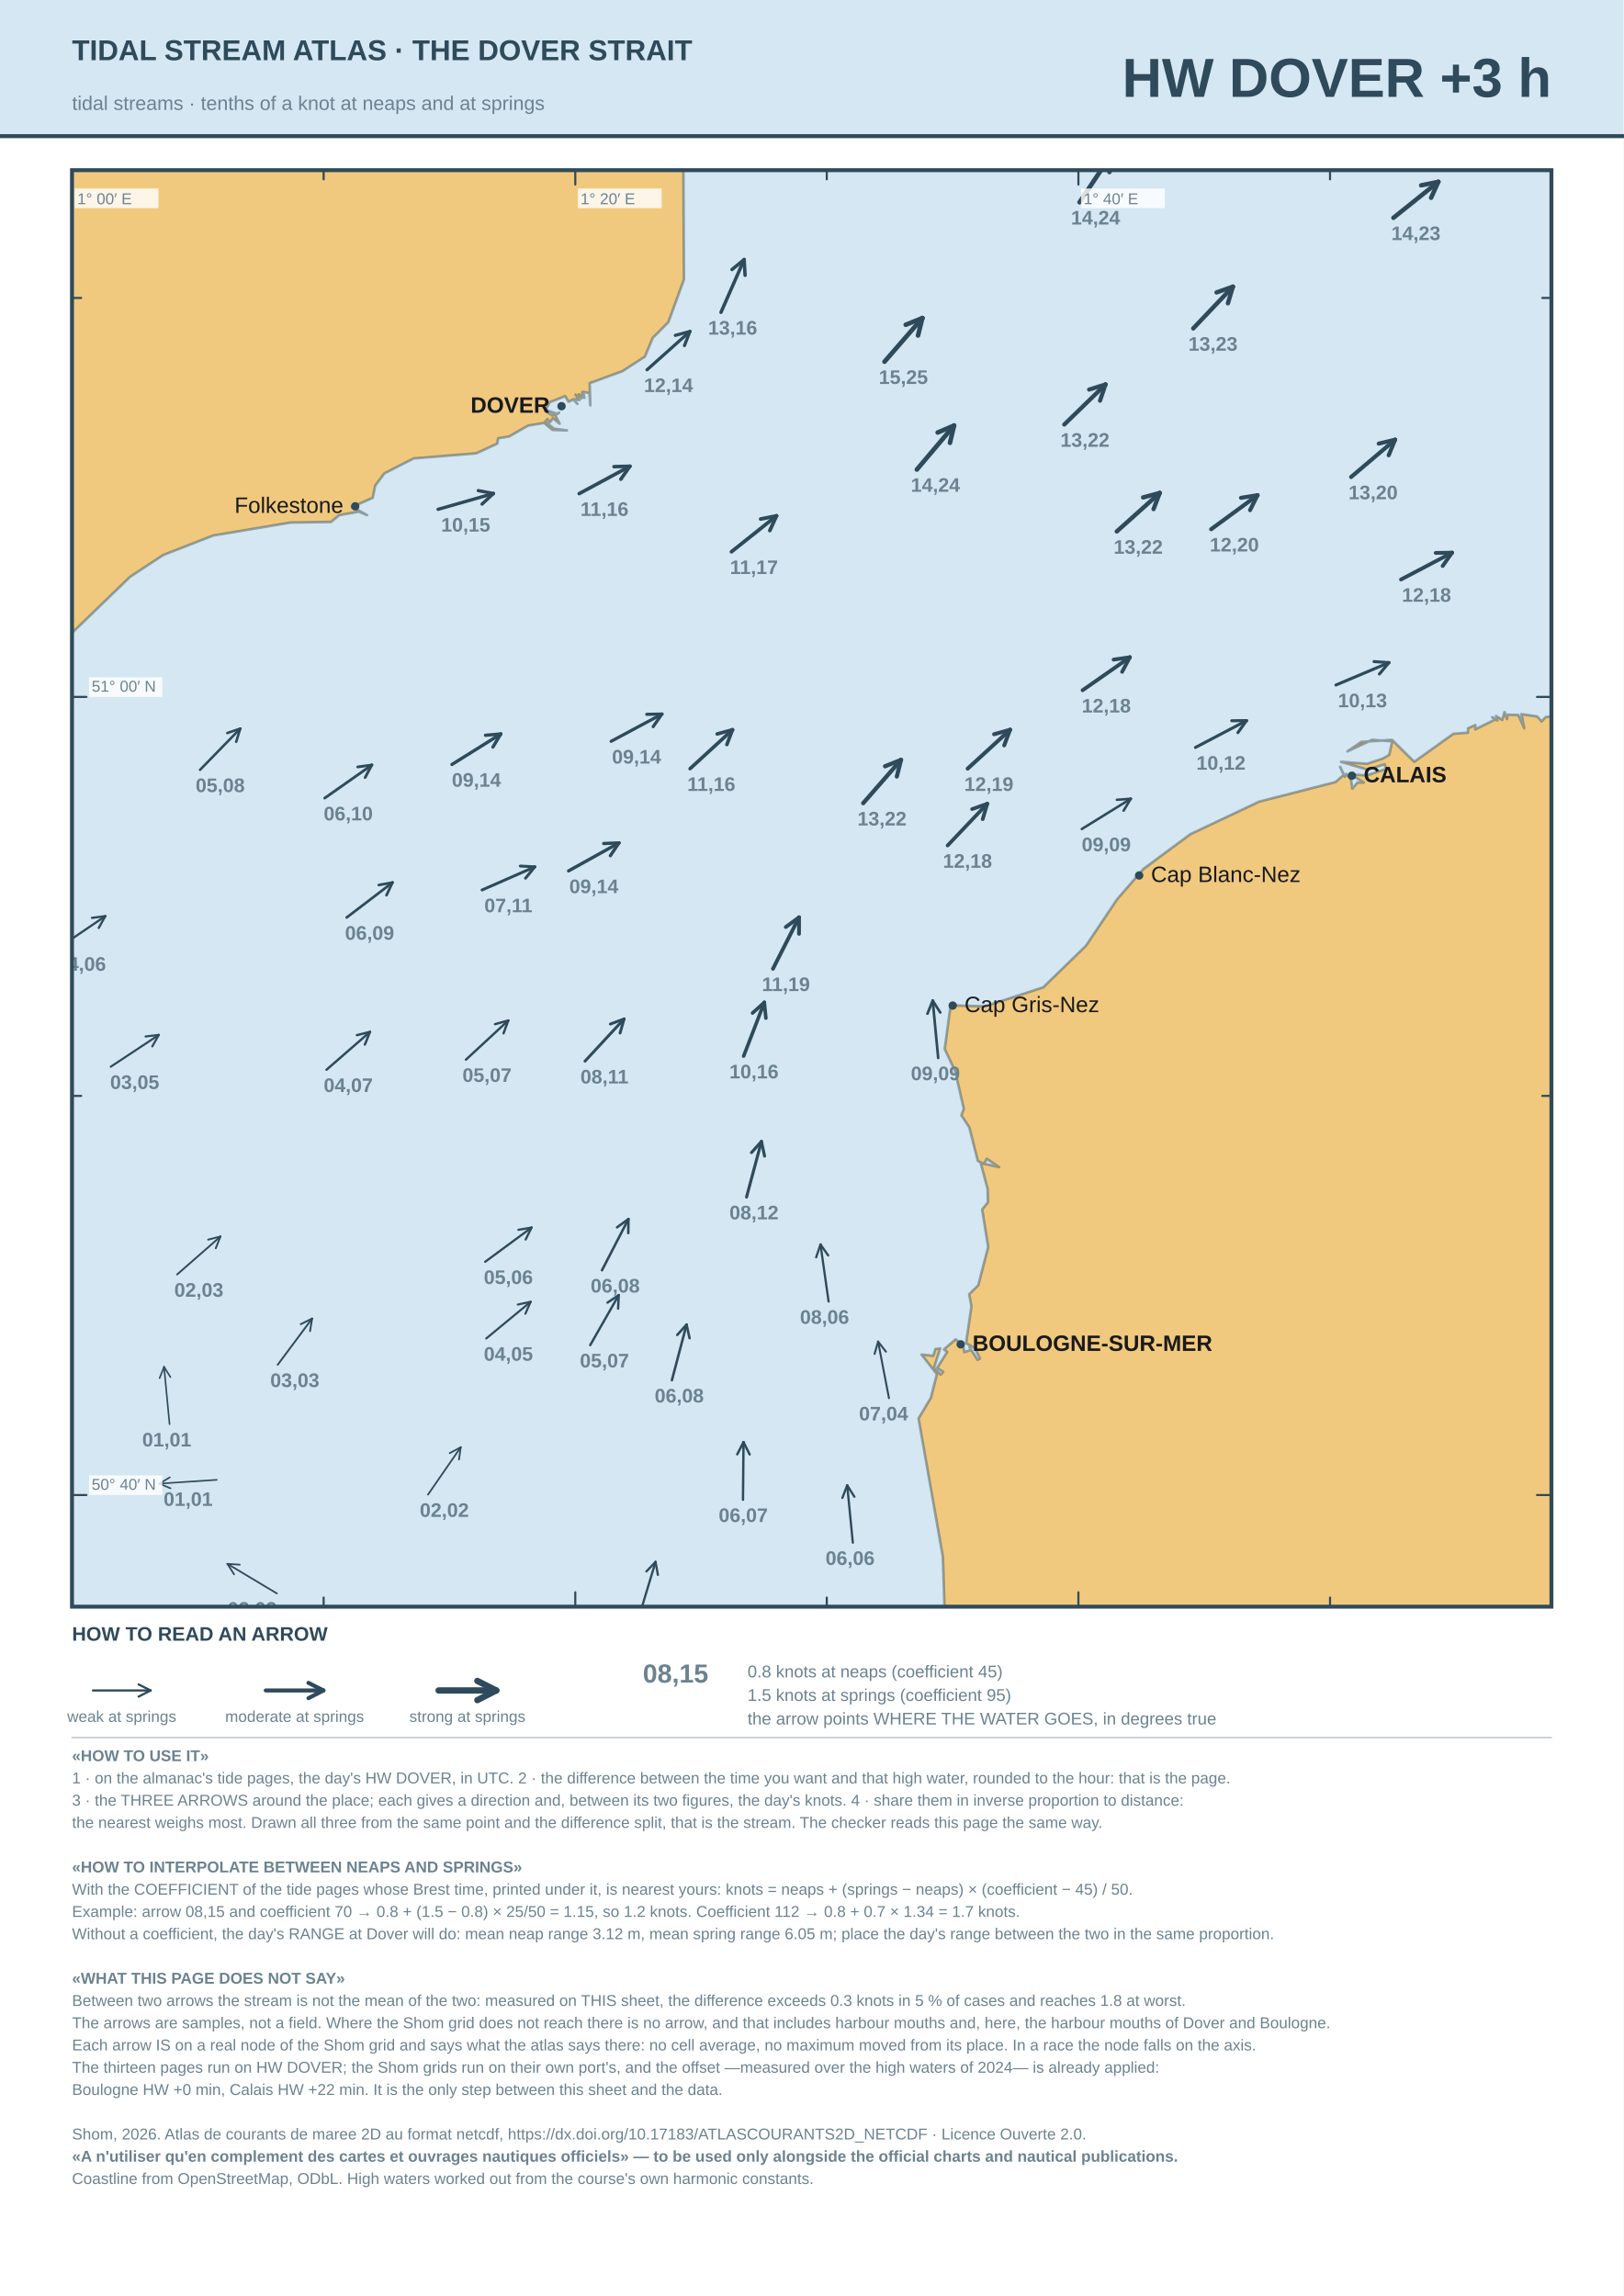
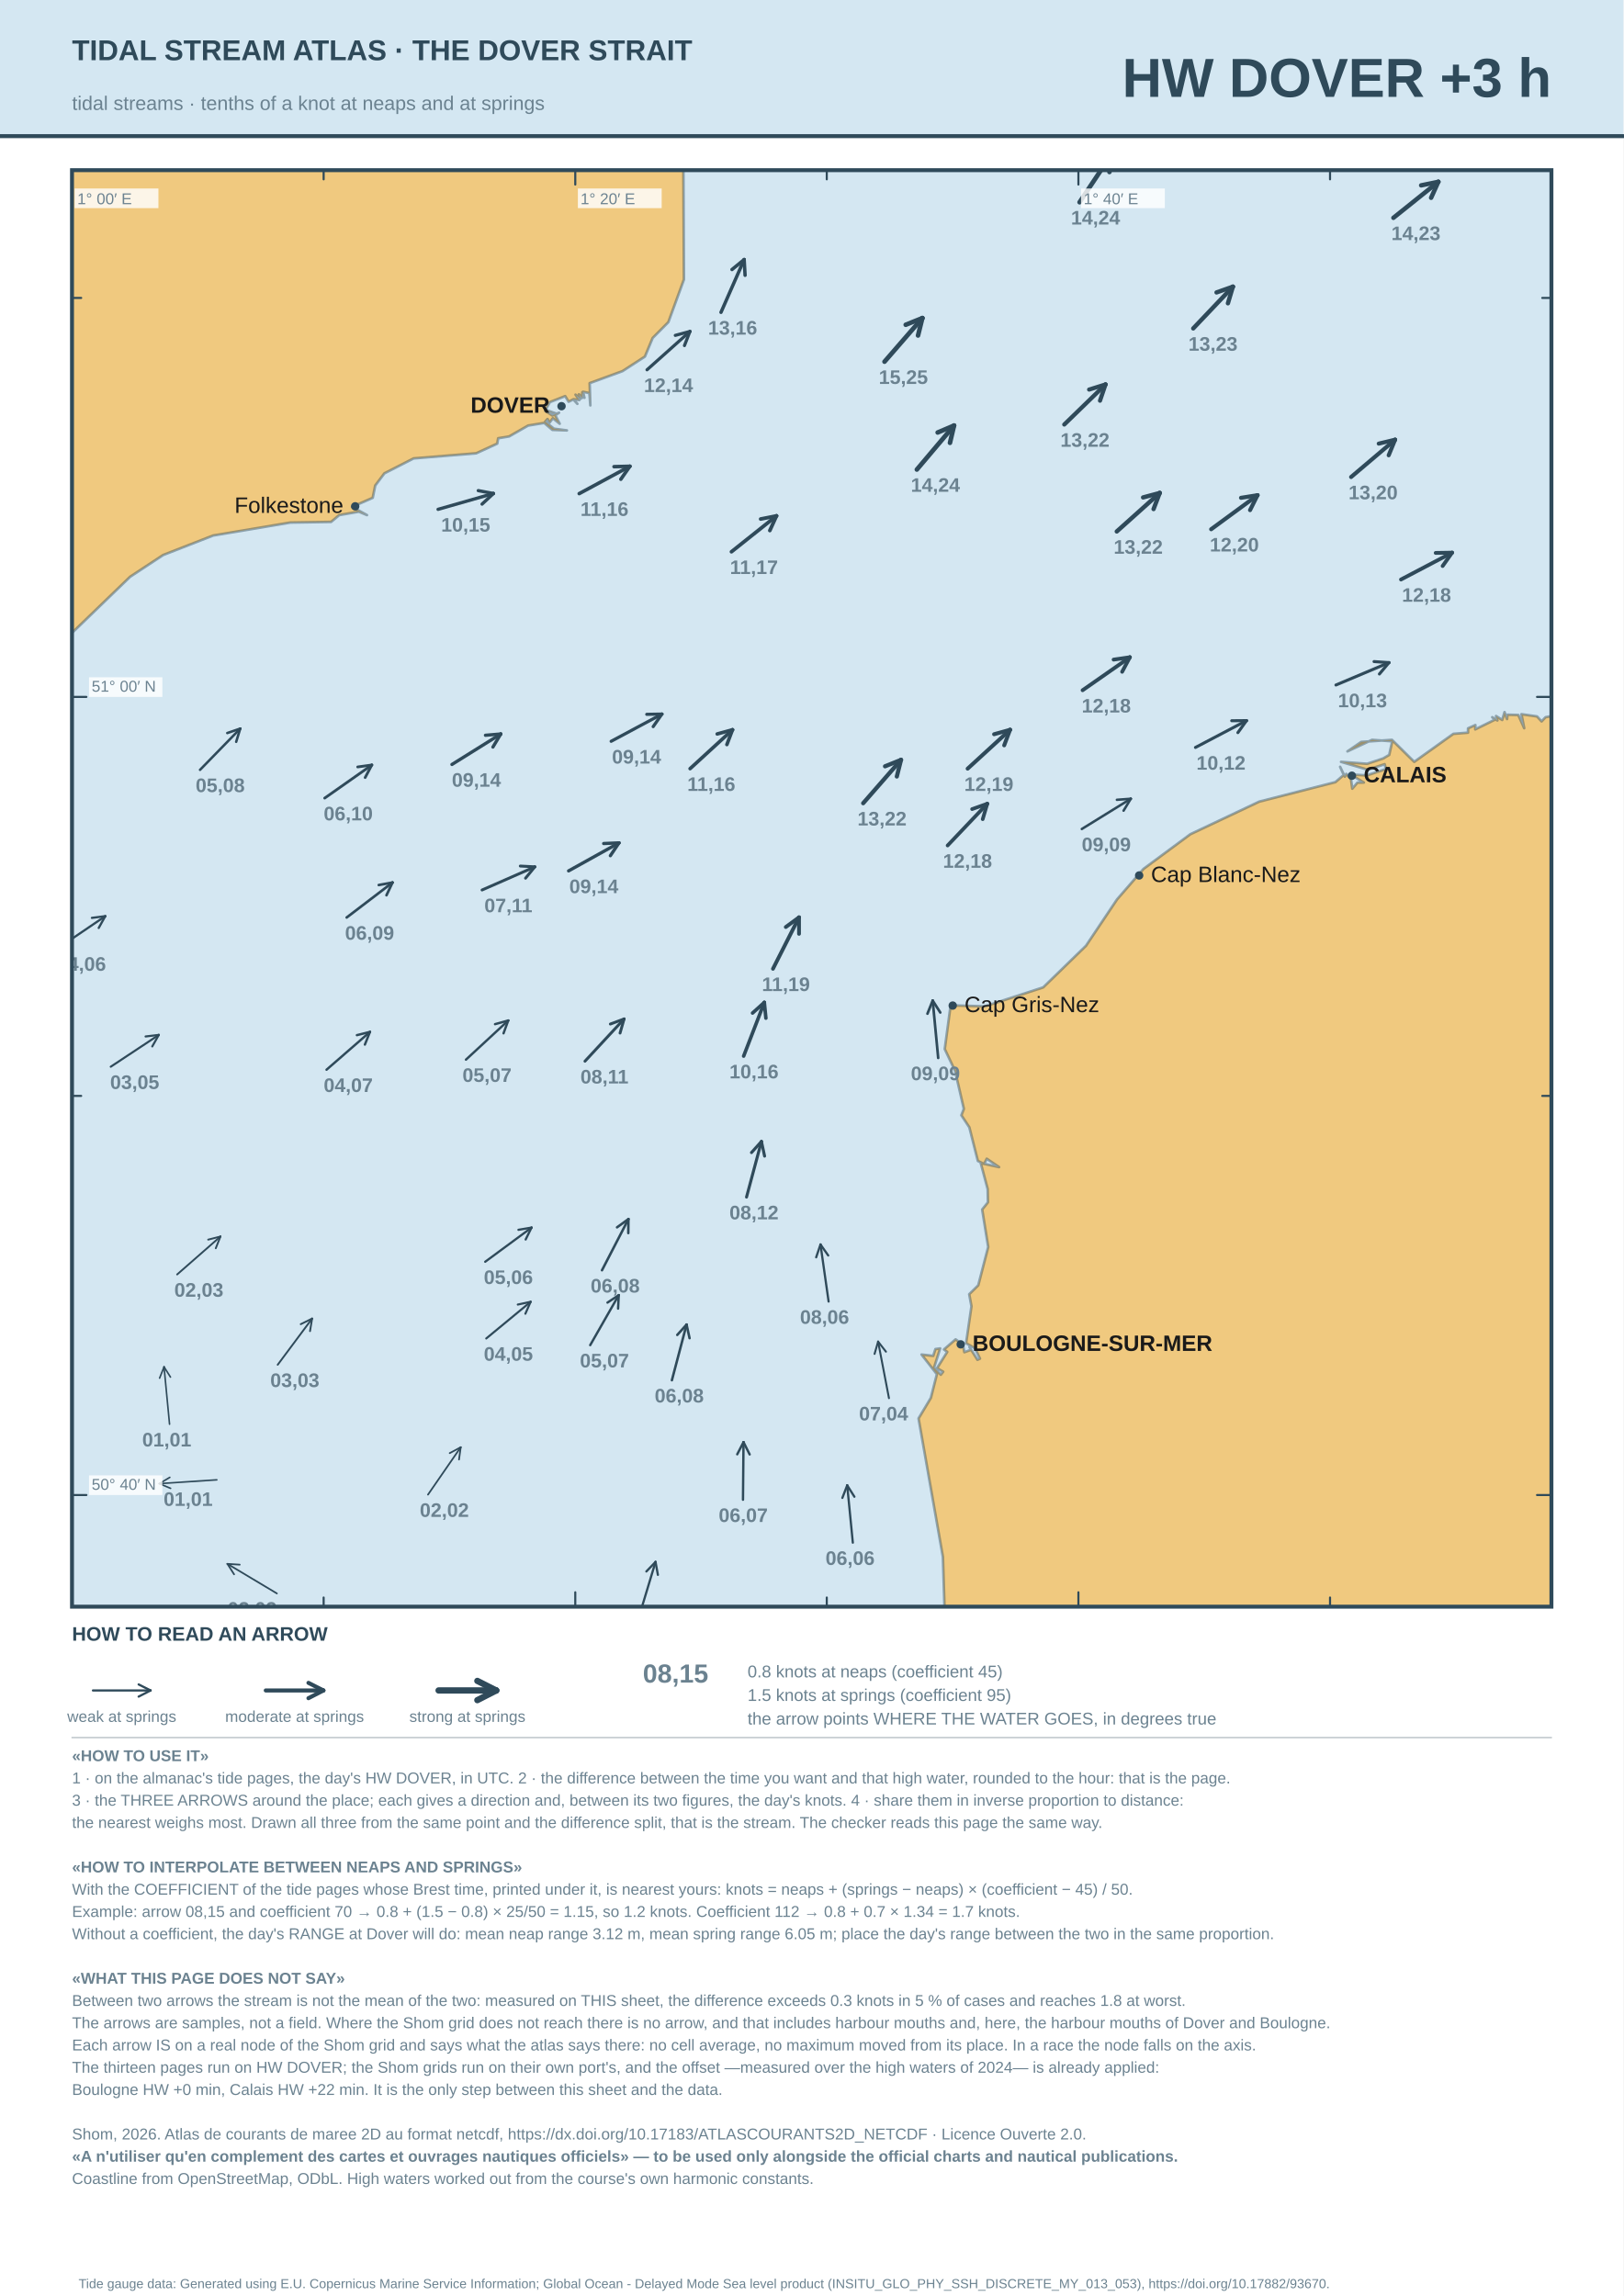
<svg xmlns="http://www.w3.org/2000/svg" width="1240" height="1754" viewBox="0 0 1240 1754">
  <rect x="0.0" y="0.0" width="1240.0" height="1754.0" fill="#FFFFFF" />
  <rect x="0.0" y="0.0" width="1240.0" height="104.0" fill="#D4E7F2" />
  <line x1="0.0" y1="104.0" x2="1240.0" y2="104.0" stroke="#2F4A5A" stroke-width="3.0" stroke-linecap="round" />
  <text x="55.0" y="46.0" font-family="Arial" font-size="22" fill="#2F4A5A" font-weight="bold">TIDAL STREAM ATLAS · THE DOVER STRAIT</text>
  <text x="55.0" y="84.0" font-family="Arial" font-size="15" fill="#6B8290">tidal streams · tenths of a knot at neaps and at springs</text>
  <text x="1185.0" y="74.0" font-family="Arial" font-size="42" fill="#2F4A5A" font-weight="bold" text-anchor="end">HW DOVER   +3 h</text>
  <g transform="translate(0.0,75.0)">
    <clipPath id="marco">
      <rect x="55.0" y="55.0" width="1130.0" height="1097.4" />
    </clipPath>
    <g clip-path="url(#marco)">
      <rect x="55.0" y="55.0" width="1130.0" height="1097.4" fill="#D4E7F2" />
      <polygon points="522.0,55.0 522.4,138.5 510.5,171.1 498.5,183.2 492.6,197.4 475.5,208.5 450.4,217.7 450.9,234.7 450.2,225.3 445.3,224.3 446.4,228.9 444.8,224.6 444.7,228.9 442.2,226.2 443.5,229.6 439.6,226.5 442.5,230.6 438.0,230.0 441.0,233.5 437.9,230.1 434.3,231.9 431.7,227.6 420.0,232.2 416.7,238.1 424.7,240.9 416.3,238.8 421.9,242.4 427.0,240.3 424.1,242.2 427.5,248.7 422.3,244.5 419.7,247.9 418.2,245.1 416.4,247.1 423.1,252.5 433.0,253.8 421.9,253.4 415.7,248.1 403.4,250.1 388.9,258.4 380.5,259.8 379.8,263.9 363.7,271.3 315.9,275.2 293.6,286.6 286.6,295.9 284.7,305.3 268.9,312.2 280.3,318.5 274.1,315.9 259.1,318.5 252.9,323.7 221.7,324.2 162.8,334.1 124.6,349.0 99.4,365.6 55.0,408.5 55.0,55.0" fill="#F0C97F" />
      <polygon points="721.4,1152.4 720.2,1114.4 701.6,1008.6 711.0,992.9 715.6,974.8 703.9,959.8 712.8,960.8 714.5,955.6 718.1,955.1 713.4,969.9 718.6,975.2 720.4,972.9 715.7,970.2 723.5,957.8 721.0,955.9 729.9,948.2 735.5,952.2 736.6,958.0 741.6,956.2 740.5,954.1 746.6,963.8 748.5,962.9 744.8,955.1 737.9,951.1 742.0,922.9 740.3,913.7 747.2,906.9 754.8,877.6 750.2,849.0 754.6,843.5 754.4,833.4 749.1,813.5 763.1,816.6 753.7,810.2 751.7,814.2 746.9,811.9 740.4,786.2 734.3,777.0 736.2,772.1 729.5,743.1 721.6,726.4 726.1,693.0 752.2,693.8 796.8,679.3 829.5,647.5 853.2,612.1 873.4,588.8 909.2,562.3 961.8,537.4 1020.0,522.5 1026.4,517.0 1023.6,510.8 1027.2,518.3 1028.3,516.2 1031.9,520.2 1032.9,527.5 1036.8,522.9 1041.7,522.8 1031.5,516.6 1043.9,517.4 1058.6,512.5 1057.6,508.8 1044.7,513.0 1024.3,507.0 1044.2,508.5 1056.5,504.4 1061.1,501.7 1063.4,491.3 1048.0,490.2 1029.2,499.0 1039.7,491.8 1063.2,490.2 1080.2,507.0 1110.1,485.6 1121.3,484.7 1121.3,481.4 1126.9,478.9 1126.8,482.2 1141.8,474.8 1139.8,472.9 1143.7,475.4 1142.7,472.0 1147.4,475.0 1149.2,469.0 1151.1,474.3 1151.4,471.0 1159.7,471.2 1164.2,481.3 1162.1,470.6 1174.0,472.3 1177.5,476.1 1180.5,472.9 1185.0,472.1 1185.0,1152.4" fill="#F0C97F" />
      <polygon points="522.0,55.0 522.4,138.5 510.5,171.1 498.5,183.2 492.6,197.4 475.5,208.5 450.4,217.7 450.9,234.7 450.2,225.3 445.3,224.3 446.4,228.9 444.8,224.6 444.7,228.9 442.2,226.2 443.5,229.6 439.6,226.5 442.5,230.6 438.0,230.0 441.0,233.5 437.9,230.1 434.3,231.9 431.7,227.6 420.0,232.2 416.7,238.1 424.7,240.9 416.3,238.8 421.9,242.4 427.0,240.3 424.1,242.2 427.5,248.7 422.3,244.5 419.7,247.9 418.2,245.1 416.4,247.1 423.1,252.5 433.0,253.8 421.9,253.4 415.7,248.1 403.4,250.1 388.9,258.4 380.5,259.8 379.8,263.9 363.7,271.3 315.9,275.2 293.6,286.6 286.6,295.9 284.7,305.3 268.9,312.2 280.3,318.5 274.1,315.9 259.1,318.5 252.9,323.7 221.7,324.2 162.8,334.1 124.6,349.0 99.4,365.6 55.0,408.5 55.0,55.0" fill="none" stroke="#2F4A5A" stroke-opacity="0.44" stroke-width="2" stroke-linecap="round" stroke-linejoin="round" />
      <polygon points="721.4,1152.4 720.2,1114.4 701.6,1008.6 711.0,992.9 715.6,974.8 703.9,959.8 712.8,960.8 714.5,955.6 718.1,955.1 713.4,969.9 718.6,975.2 720.4,972.9 715.7,970.2 723.5,957.8 721.0,955.9 729.9,948.2 735.5,952.2 736.6,958.0 741.6,956.2 740.5,954.1 746.6,963.8 748.5,962.9 744.8,955.1 737.9,951.1 742.0,922.9 740.3,913.7 747.2,906.9 754.8,877.6 750.2,849.0 754.6,843.5 754.4,833.4 749.1,813.5 763.1,816.6 753.7,810.2 751.7,814.2 746.9,811.9 740.4,786.2 734.3,777.0 736.2,772.1 729.5,743.1 721.6,726.4 726.1,693.0 752.2,693.8 796.8,679.3 829.5,647.5 853.2,612.1 873.4,588.8 909.2,562.3 961.8,537.4 1020.0,522.5 1026.4,517.0 1023.6,510.8 1027.2,518.3 1028.3,516.2 1031.9,520.2 1032.9,527.5 1036.8,522.9 1041.7,522.8 1031.5,516.6 1043.9,517.4 1058.6,512.5 1057.6,508.8 1044.7,513.0 1024.3,507.0 1044.2,508.5 1056.5,504.4 1061.1,501.7 1063.4,491.3 1048.0,490.2 1029.2,499.0 1039.7,491.8 1063.2,490.2 1080.2,507.0 1110.1,485.6 1121.3,484.7 1121.3,481.4 1126.9,478.9 1126.8,482.2 1141.8,474.8 1139.8,472.9 1143.7,475.4 1142.7,472.0 1147.4,475.0 1149.2,469.0 1151.1,474.3 1151.4,471.0 1159.7,471.2 1164.2,481.3 1162.1,470.6 1174.0,472.3 1177.5,476.1 1180.5,472.9 1185.0,472.1 1185.0,1152.4" fill="none" stroke="#2F4A5A" stroke-opacity="0.44" stroke-width="2" stroke-linecap="round" stroke-linejoin="round" />
      <circle cx="428.9" cy="235.3" r="3.2" fill="#2F4A5A" />
      <text x="419.9" y="240.3" font-family="Arial" font-size="17" fill="#1A1A1A" font-weight="bold" text-anchor="end">DOVER</text>
      <circle cx="271.3" cy="311.8" r="3.2" fill="#2F4A5A" />
      <text x="262.3" y="316.8" font-family="Arial" font-size="17" fill="#1A1A1A" text-anchor="end">Folkestone</text>
      <circle cx="733.8" cy="952.0" r="3.2" fill="#2F4A5A" />
      <text x="742.8" y="957.0" font-family="Arial" font-size="17" fill="#1A1A1A" font-weight="bold" text-anchor="start">BOULOGNE-SUR-MER</text>
      <circle cx="1032.6" cy="517.6" r="3.2" fill="#2F4A5A" />
      <text x="1041.6" y="522.6" font-family="Arial" font-size="17" fill="#1A1A1A" font-weight="bold" text-anchor="start">CALAIS</text>
      <circle cx="727.7" cy="693.2" r="3.2" fill="#2F4A5A" />
      <text x="736.7" y="698.2" font-family="Arial" font-size="17" fill="#1A1A1A" text-anchor="start">Cap Gris-Nez</text>
      <circle cx="870.1" cy="593.8" r="3.2" fill="#2F4A5A" />
      <text x="879.1" y="598.8" font-family="Arial" font-size="17" fill="#1A1A1A" text-anchor="start">Cap Blanc-Nez</text>
      <line x1="165.6" y1="1055.5" x2="121.7" y2="1058.4" stroke="#2F4A5A" stroke-width="1.2" stroke-linecap="round" />
      <line x1="121.7" y1="1058.4" x2="130.3" y2="1062.0" stroke="#2F4A5A" stroke-width="1.2" stroke-linecap="round" />
      <line x1="121.7" y1="1058.4" x2="129.7" y2="1053.6" stroke="#2F4A5A" stroke-width="1.2" stroke-linecap="round" />
      <text x="143.7" y="1075.4" font-family="Arial" font-size="15" fill="#6B8290" font-weight="bold" text-anchor="middle">01,01</text>
      <line x1="211.5" y1="1142.3" x2="173.7" y2="1119.7" stroke="#2F4A5A" stroke-width="1.3" stroke-linecap="round" />
      <line x1="173.7" y1="1119.7" x2="178.8" y2="1127.7" stroke="#2F4A5A" stroke-width="1.3" stroke-linecap="round" />
      <line x1="173.7" y1="1119.7" x2="183.1" y2="1120.3" stroke="#2F4A5A" stroke-width="1.3" stroke-linecap="round" />
      <text x="192.6" y="1159.3" font-family="Arial" font-size="15" fill="#6B8290" font-weight="bold" text-anchor="middle">02,02</text>
      <line x1="326.9" y1="1066.8" x2="351.9" y2="1030.6" stroke="#2F4A5A" stroke-width="1.3" stroke-linecap="round" />
      <line x1="351.9" y1="1030.6" x2="343.5" y2="1035.1" stroke="#2F4A5A" stroke-width="1.3" stroke-linecap="round" />
      <line x1="351.9" y1="1030.6" x2="350.6" y2="1040.0" stroke="#2F4A5A" stroke-width="1.3" stroke-linecap="round" />
      <text x="339.4" y="1083.8" font-family="Arial" font-size="15" fill="#6B8290" font-weight="bold" text-anchor="middle">02,02</text>
      <line x1="488.0" y1="1160.3" x2="500.7" y2="1118.2" stroke="#2F4A5A" stroke-width="1.7" stroke-linecap="round" />
      <line x1="500.7" y1="1118.2" x2="493.7" y2="1125.5" stroke="#2F4A5A" stroke-width="1.7" stroke-linecap="round" />
      <line x1="500.7" y1="1118.2" x2="502.5" y2="1128.1" stroke="#2F4A5A" stroke-width="1.7" stroke-linecap="round" />
      <text x="494.3" y="1177.3" font-family="Arial" font-size="15" fill="#6B8290" font-weight="bold" text-anchor="middle">05,06</text>
      <line x1="567.5" y1="1070.7" x2="567.9" y2="1026.7" stroke="#2F4A5A" stroke-width="1.8" stroke-linecap="round" />
      <line x1="567.9" y1="1026.7" x2="563.1" y2="1036.0" stroke="#2F4A5A" stroke-width="1.8" stroke-linecap="round" />
      <line x1="567.9" y1="1026.7" x2="572.6" y2="1036.1" stroke="#2F4A5A" stroke-width="1.8" stroke-linecap="round" />
      <text x="567.7" y="1087.7" font-family="Arial" font-size="15" fill="#6B8290" font-weight="bold" text-anchor="middle">06,07</text>
      <line x1="651.4" y1="1103.5" x2="647.1" y2="1059.7" stroke="#2F4A5A" stroke-width="1.7" stroke-linecap="round" />
      <line x1="647.1" y1="1059.7" x2="643.4" y2="1069.3" stroke="#2F4A5A" stroke-width="1.7" stroke-linecap="round" />
      <line x1="647.1" y1="1059.7" x2="652.6" y2="1068.4" stroke="#2F4A5A" stroke-width="1.7" stroke-linecap="round" />
      <text x="649.3" y="1120.5" font-family="Arial" font-size="15" fill="#6B8290" font-weight="bold" text-anchor="middle">06,06</text>
      <line x1="129.5" y1="1013.0" x2="125.3" y2="969.2" stroke="#2F4A5A" stroke-width="1.2" stroke-linecap="round" />
      <line x1="125.3" y1="969.2" x2="121.9" y2="977.8" stroke="#2F4A5A" stroke-width="1.2" stroke-linecap="round" />
      <line x1="125.3" y1="969.2" x2="130.2" y2="977.0" stroke="#2F4A5A" stroke-width="1.2" stroke-linecap="round" />
      <text x="127.4" y="1030.0" font-family="Arial" font-size="15" fill="#6B8290" font-weight="bold" text-anchor="middle">01,01</text>
      <line x1="212.1" y1="967.6" x2="238.4" y2="932.3" stroke="#2F4A5A" stroke-width="1.4" stroke-linecap="round" />
      <line x1="238.4" y1="932.3" x2="229.7" y2="936.6" stroke="#2F4A5A" stroke-width="1.4" stroke-linecap="round" />
      <line x1="238.4" y1="932.3" x2="236.8" y2="941.9" stroke="#2F4A5A" stroke-width="1.4" stroke-linecap="round" />
      <text x="225.2" y="984.6" font-family="Arial" font-size="15" fill="#6B8290" font-weight="bold" text-anchor="middle">03,03</text>
      <line x1="371.4" y1="947.5" x2="405.3" y2="919.5" stroke="#2F4A5A" stroke-width="1.6" stroke-linecap="round" />
      <line x1="405.3" y1="919.5" x2="395.5" y2="921.6" stroke="#2F4A5A" stroke-width="1.6" stroke-linecap="round" />
      <line x1="405.3" y1="919.5" x2="401.3" y2="928.6" stroke="#2F4A5A" stroke-width="1.6" stroke-linecap="round" />
      <text x="388.3" y="964.5" font-family="Arial" font-size="15" fill="#6B8290" font-weight="bold" text-anchor="middle">04,05</text>
      <line x1="450.8" y1="952.6" x2="472.6" y2="914.4" stroke="#2F4A5A" stroke-width="1.8" stroke-linecap="round" />
      <line x1="472.6" y1="914.4" x2="464.0" y2="920.1" stroke="#2F4A5A" stroke-width="1.8" stroke-linecap="round" />
      <line x1="472.6" y1="914.4" x2="472.1" y2="924.7" stroke="#2F4A5A" stroke-width="1.8" stroke-linecap="round" />
      <text x="461.7" y="969.6" font-family="Arial" font-size="15" fill="#6B8290" font-weight="bold" text-anchor="middle">05,07</text>
      <line x1="513.2" y1="979.4" x2="524.4" y2="936.9" stroke="#2F4A5A" stroke-width="1.9" stroke-linecap="round" />
      <line x1="524.4" y1="936.9" x2="517.3" y2="944.8" stroke="#2F4A5A" stroke-width="1.9" stroke-linecap="round" />
      <line x1="524.4" y1="936.9" x2="526.7" y2="947.3" stroke="#2F4A5A" stroke-width="1.9" stroke-linecap="round" />
      <text x="518.8" y="996.4" font-family="Arial" font-size="15" fill="#6B8290" font-weight="bold" text-anchor="middle">06,08</text>
      <line x1="679.0" y1="993.1" x2="670.7" y2="949.9" stroke="#2F4A5A" stroke-width="1.5" stroke-linecap="round" />
      <line x1="670.7" y1="949.9" x2="668.0" y2="959.3" stroke="#2F4A5A" stroke-width="1.5" stroke-linecap="round" />
      <line x1="670.7" y1="949.9" x2="676.7" y2="957.6" stroke="#2F4A5A" stroke-width="1.5" stroke-linecap="round" />
      <text x="674.9" y="1010.1" font-family="Arial" font-size="15" fill="#6B8290" font-weight="bold" text-anchor="middle">07,04</text>
      <line x1="135.3" y1="898.6" x2="168.4" y2="869.6" stroke="#2F4A5A" stroke-width="1.4" stroke-linecap="round" />
      <line x1="168.4" y1="869.6" x2="159.0" y2="872.0" stroke="#2F4A5A" stroke-width="1.4" stroke-linecap="round" />
      <line x1="168.4" y1="869.6" x2="164.8" y2="878.6" stroke="#2F4A5A" stroke-width="1.4" stroke-linecap="round" />
      <text x="151.9" y="915.6" font-family="Arial" font-size="15" fill="#6B8290" font-weight="bold" text-anchor="middle">02,03</text>
      <line x1="370.6" y1="888.9" x2="406.0" y2="862.8" stroke="#2F4A5A" stroke-width="1.7" stroke-linecap="round" />
      <line x1="406.0" y1="862.8" x2="396.0" y2="864.5" stroke="#2F4A5A" stroke-width="1.7" stroke-linecap="round" />
      <line x1="406.0" y1="862.8" x2="401.5" y2="871.9" stroke="#2F4A5A" stroke-width="1.7" stroke-linecap="round" />
      <text x="388.3" y="905.9" font-family="Arial" font-size="15" fill="#6B8290" font-weight="bold" text-anchor="middle">05,06</text>
      <line x1="459.8" y1="895.4" x2="480.0" y2="856.3" stroke="#2F4A5A" stroke-width="1.9" stroke-linecap="round" />
      <line x1="480.0" y1="856.3" x2="471.3" y2="862.6" stroke="#2F4A5A" stroke-width="1.9" stroke-linecap="round" />
      <line x1="480.0" y1="856.3" x2="479.9" y2="867.0" stroke="#2F4A5A" stroke-width="1.9" stroke-linecap="round" />
      <text x="469.9" y="912.4" font-family="Arial" font-size="15" fill="#6B8290" font-weight="bold" text-anchor="middle">06,08</text>
      <line x1="570.2" y1="839.5" x2="581.6" y2="797.0" stroke="#2F4A5A" stroke-width="2.3" stroke-linecap="round" />
      <line x1="581.6" y1="797.0" x2="574.0" y2="805.5" stroke="#2F4A5A" stroke-width="2.3" stroke-linecap="round" />
      <line x1="581.6" y1="797.0" x2="584.0" y2="808.2" stroke="#2F4A5A" stroke-width="2.3" stroke-linecap="round" />
      <text x="575.9" y="856.5" font-family="Arial" font-size="15" fill="#6B8290" font-weight="bold" text-anchor="middle">08,12</text>
      <line x1="632.9" y1="919.3" x2="626.7" y2="875.7" stroke="#2F4A5A" stroke-width="1.7" stroke-linecap="round" />
      <line x1="626.7" y1="875.7" x2="623.4" y2="885.5" stroke="#2F4A5A" stroke-width="1.7" stroke-linecap="round" />
      <line x1="626.7" y1="875.7" x2="632.6" y2="884.1" stroke="#2F4A5A" stroke-width="1.7" stroke-linecap="round" />
      <text x="629.8" y="936.3" font-family="Arial" font-size="15" fill="#6B8290" font-weight="bold" text-anchor="middle">08,06</text>
      <line x1="84.6" y1="739.9" x2="121.3" y2="715.6" stroke="#2F4A5A" stroke-width="1.6" stroke-linecap="round" />
      <line x1="121.3" y1="715.6" x2="111.2" y2="716.8" stroke="#2F4A5A" stroke-width="1.6" stroke-linecap="round" />
      <line x1="121.3" y1="715.6" x2="116.3" y2="724.4" stroke="#2F4A5A" stroke-width="1.6" stroke-linecap="round" />
      <text x="102.9" y="756.9" font-family="Arial" font-size="15" fill="#6B8290" font-weight="bold" text-anchor="middle">03,05</text>
      <line x1="249.4" y1="742.2" x2="282.6" y2="713.3" stroke="#2F4A5A" stroke-width="1.8" stroke-linecap="round" />
      <line x1="282.6" y1="713.3" x2="272.6" y2="715.8" stroke="#2F4A5A" stroke-width="1.8" stroke-linecap="round" />
      <line x1="282.6" y1="713.3" x2="278.7" y2="723.0" stroke="#2F4A5A" stroke-width="1.8" stroke-linecap="round" />
      <text x="266.0" y="759.2" font-family="Arial" font-size="15" fill="#6B8290" font-weight="bold" text-anchor="middle">04,07</text>
      <line x1="355.9" y1="734.5" x2="388.2" y2="704.6" stroke="#2F4A5A" stroke-width="1.8" stroke-linecap="round" />
      <line x1="388.2" y1="704.6" x2="378.1" y2="707.4" stroke="#2F4A5A" stroke-width="1.8" stroke-linecap="round" />
      <line x1="388.2" y1="704.6" x2="384.6" y2="714.4" stroke="#2F4A5A" stroke-width="1.8" stroke-linecap="round" />
      <text x="372.0" y="751.5" font-family="Arial" font-size="15" fill="#6B8290" font-weight="bold" text-anchor="middle">05,07</text>
      <line x1="446.8" y1="735.7" x2="476.7" y2="703.4" stroke="#2F4A5A" stroke-width="2.2" stroke-linecap="round" />
      <line x1="476.7" y1="703.4" x2="466.2" y2="707.3" stroke="#2F4A5A" stroke-width="2.2" stroke-linecap="round" />
      <line x1="476.7" y1="703.4" x2="473.6" y2="714.2" stroke="#2F4A5A" stroke-width="2.2" stroke-linecap="round" />
      <text x="461.7" y="752.7" font-family="Arial" font-size="15" fill="#6B8290" font-weight="bold" text-anchor="middle">08,11</text>
      <line x1="568.0" y1="731.8" x2="583.8" y2="690.8" stroke="#2F4A5A" stroke-width="2.7" stroke-linecap="round" />
      <line x1="583.8" y1="690.8" x2="574.8" y2="698.9" stroke="#2F4A5A" stroke-width="2.7" stroke-linecap="round" />
      <line x1="583.8" y1="690.8" x2="585.0" y2="702.8" stroke="#2F4A5A" stroke-width="2.7" stroke-linecap="round" />
      <text x="575.9" y="748.8" font-family="Arial" font-size="15" fill="#6B8290" font-weight="bold" text-anchor="middle">10,16</text>
      <line x1="716.6" y1="733.2" x2="712.4" y2="689.4" stroke="#2F4A5A" stroke-width="2.0" stroke-linecap="round" />
      <line x1="712.4" y1="689.4" x2="708.4" y2="699.4" stroke="#2F4A5A" stroke-width="2.0" stroke-linecap="round" />
      <line x1="712.4" y1="689.4" x2="718.2" y2="698.5" stroke="#2F4A5A" stroke-width="2.0" stroke-linecap="round" />
      <text x="714.5" y="750.2" font-family="Arial" font-size="15" fill="#6B8290" font-weight="bold" text-anchor="middle">09,09</text>
      <line x1="44.0" y1="649.6" x2="80.4" y2="624.9" stroke="#2F4A5A" stroke-width="1.7" stroke-linecap="round" />
      <line x1="80.4" y1="624.9" x2="70.2" y2="626.2" stroke="#2F4A5A" stroke-width="1.7" stroke-linecap="round" />
      <line x1="80.4" y1="624.9" x2="75.4" y2="633.9" stroke="#2F4A5A" stroke-width="1.7" stroke-linecap="round" />
      <text x="62.2" y="666.6" font-family="Arial" font-size="15" fill="#6B8290" font-weight="bold" text-anchor="middle">04,06</text>
      <line x1="264.8" y1="625.9" x2="299.8" y2="599.2" stroke="#2F4A5A" stroke-width="2.0" stroke-linecap="round" />
      <line x1="299.8" y1="599.2" x2="289.3" y2="601.1" stroke="#2F4A5A" stroke-width="2.0" stroke-linecap="round" />
      <line x1="299.8" y1="599.2" x2="295.2" y2="608.9" stroke="#2F4A5A" stroke-width="2.0" stroke-linecap="round" />
      <text x="282.3" y="642.9" font-family="Arial" font-size="15" fill="#6B8290" font-weight="bold" text-anchor="middle">06,09</text>
      <line x1="368.2" y1="604.9" x2="408.5" y2="587.2" stroke="#2F4A5A" stroke-width="2.2" stroke-linecap="round" />
      <line x1="408.5" y1="587.2" x2="397.4" y2="586.6" stroke="#2F4A5A" stroke-width="2.2" stroke-linecap="round" />
      <line x1="408.5" y1="587.2" x2="401.4" y2="595.9" stroke="#2F4A5A" stroke-width="2.2" stroke-linecap="round" />
      <text x="388.3" y="621.9" font-family="Arial" font-size="15" fill="#6B8290" font-weight="bold" text-anchor="middle">07,11</text>
      <line x1="590.4" y1="665.1" x2="610.3" y2="625.8" stroke="#2F4A5A" stroke-width="2.9" stroke-linecap="round" />
      <line x1="610.3" y1="625.8" x2="600.2" y2="633.2" stroke="#2F4A5A" stroke-width="2.9" stroke-linecap="round" />
      <line x1="610.3" y1="625.8" x2="610.3" y2="638.4" stroke="#2F4A5A" stroke-width="2.9" stroke-linecap="round" />
      <text x="600.3" y="682.1" font-family="Arial" font-size="15" fill="#6B8290" font-weight="bold" text-anchor="middle">11,19</text>
      <line x1="248.0" y1="534.7" x2="284.0" y2="509.4" stroke="#2F4A5A" stroke-width="2.1" stroke-linecap="round" />
      <line x1="284.0" y1="509.4" x2="273.2" y2="510.9" stroke="#2F4A5A" stroke-width="2.1" stroke-linecap="round" />
      <line x1="284.0" y1="509.4" x2="278.9" y2="519.0" stroke="#2F4A5A" stroke-width="2.1" stroke-linecap="round" />
      <text x="266.0" y="551.7" font-family="Arial" font-size="15" fill="#6B8290" font-weight="bold" text-anchor="middle">06,10</text>
      <line x1="434.3" y1="590.3" x2="472.8" y2="568.9" stroke="#2F4A5A" stroke-width="2.5" stroke-linecap="round" />
      <line x1="472.8" y1="568.9" x2="461.1" y2="569.4" stroke="#2F4A5A" stroke-width="2.5" stroke-linecap="round" />
      <line x1="472.8" y1="568.9" x2="466.2" y2="578.7" stroke="#2F4A5A" stroke-width="2.5" stroke-linecap="round" />
      <text x="453.6" y="607.3" font-family="Arial" font-size="15" fill="#6B8290" font-weight="bold" text-anchor="middle">09,14</text>
      <line x1="659.3" y1="538.6" x2="688.2" y2="505.5" stroke="#2F4A5A" stroke-width="3.2" stroke-linecap="round" />
      <line x1="688.2" y1="505.5" x2="676.0" y2="510.4" stroke="#2F4A5A" stroke-width="3.2" stroke-linecap="round" />
      <line x1="688.2" y1="505.5" x2="685.0" y2="518.2" stroke="#2F4A5A" stroke-width="3.2" stroke-linecap="round" />
      <text x="673.7" y="555.6" font-family="Arial" font-size="15" fill="#6B8290" font-weight="bold" text-anchor="middle">13,22</text>
      <line x1="723.8" y1="570.9" x2="754.1" y2="539.0" stroke="#2F4A5A" stroke-width="2.8" stroke-linecap="round" />
      <line x1="754.1" y1="539.0" x2="742.5" y2="543.1" stroke="#2F4A5A" stroke-width="2.8" stroke-linecap="round" />
      <line x1="754.1" y1="539.0" x2="750.6" y2="550.8" stroke="#2F4A5A" stroke-width="2.8" stroke-linecap="round" />
      <text x="739.0" y="587.9" font-family="Arial" font-size="15" fill="#6B8290" font-weight="bold" text-anchor="middle">12,18</text>
      <line x1="826.3" y1="558.3" x2="863.7" y2="535.2" stroke="#2F4A5A" stroke-width="1.9" stroke-linecap="round" />
      <line x1="863.7" y1="535.2" x2="853.1" y2="536.0" stroke="#2F4A5A" stroke-width="1.9" stroke-linecap="round" />
      <line x1="863.7" y1="535.2" x2="858.2" y2="544.3" stroke="#2F4A5A" stroke-width="1.9" stroke-linecap="round" />
      <text x="845.0" y="575.3" font-family="Arial" font-size="15" fill="#6B8290" font-weight="bold" text-anchor="middle">09,09</text>
      <line x1="152.8" y1="513.1" x2="183.5" y2="481.6" stroke="#2F4A5A" stroke-width="1.9" stroke-linecap="round" />
      <line x1="183.5" y1="481.6" x2="173.6" y2="485.0" stroke="#2F4A5A" stroke-width="1.9" stroke-linecap="round" />
      <line x1="183.5" y1="481.6" x2="180.4" y2="491.7" stroke="#2F4A5A" stroke-width="1.9" stroke-linecap="round" />
      <text x="168.2" y="530.1" font-family="Arial" font-size="15" fill="#6B8290" font-weight="bold" text-anchor="middle">05,08</text>
      <line x1="345.2" y1="509.0" x2="382.5" y2="485.7" stroke="#2F4A5A" stroke-width="2.5" stroke-linecap="round" />
      <line x1="382.5" y1="485.7" x2="370.8" y2="486.7" stroke="#2F4A5A" stroke-width="2.5" stroke-linecap="round" />
      <line x1="382.5" y1="485.7" x2="376.5" y2="495.7" stroke="#2F4A5A" stroke-width="2.5" stroke-linecap="round" />
      <text x="363.9" y="526.0" font-family="Arial" font-size="15" fill="#6B8290" font-weight="bold" text-anchor="middle">09,14</text>
      <line x1="466.8" y1="491.3" x2="505.6" y2="470.5" stroke="#2F4A5A" stroke-width="2.4" stroke-linecap="round" />
      <line x1="505.6" y1="470.5" x2="494.0" y2="470.7" stroke="#2F4A5A" stroke-width="2.4" stroke-linecap="round" />
      <line x1="505.6" y1="470.5" x2="498.9" y2="480.1" stroke="#2F4A5A" stroke-width="2.4" stroke-linecap="round" />
      <text x="486.2" y="508.3" font-family="Arial" font-size="15" fill="#6B8290" font-weight="bold" text-anchor="middle">09,14</text>
      <line x1="527.1" y1="512.2" x2="559.5" y2="482.5" stroke="#2F4A5A" stroke-width="2.7" stroke-linecap="round" />
      <line x1="559.5" y1="482.5" x2="547.8" y2="485.7" stroke="#2F4A5A" stroke-width="2.7" stroke-linecap="round" />
      <line x1="559.5" y1="482.5" x2="555.2" y2="493.8" stroke="#2F4A5A" stroke-width="2.7" stroke-linecap="round" />
      <text x="543.3" y="529.2" font-family="Arial" font-size="15" fill="#6B8290" font-weight="bold" text-anchor="middle">11,16</text>
      <line x1="739.1" y1="512.2" x2="771.5" y2="482.5" stroke="#2F4A5A" stroke-width="3.0" stroke-linecap="round" />
      <line x1="771.5" y1="482.5" x2="759.3" y2="485.9" stroke="#2F4A5A" stroke-width="3.0" stroke-linecap="round" />
      <line x1="771.5" y1="482.5" x2="767.0" y2="494.4" stroke="#2F4A5A" stroke-width="3.0" stroke-linecap="round" />
      <text x="755.3" y="529.2" font-family="Arial" font-size="15" fill="#6B8290" font-weight="bold" text-anchor="middle">12,19</text>
      <line x1="826.9" y1="452.3" x2="863.0" y2="427.1" stroke="#2F4A5A" stroke-width="2.9" stroke-linecap="round" />
      <line x1="863.0" y1="427.1" x2="850.6" y2="428.9" stroke="#2F4A5A" stroke-width="2.9" stroke-linecap="round" />
      <line x1="863.0" y1="427.1" x2="857.1" y2="438.2" stroke="#2F4A5A" stroke-width="2.9" stroke-linecap="round" />
      <text x="845.0" y="469.3" font-family="Arial" font-size="15" fill="#6B8290" font-weight="bold" text-anchor="middle">12,18</text>
      <line x1="913.1" y1="496.0" x2="952.1" y2="475.5" stroke="#2F4A5A" stroke-width="2.3" stroke-linecap="round" />
      <line x1="952.1" y1="475.5" x2="940.8" y2="475.6" stroke="#2F4A5A" stroke-width="2.3" stroke-linecap="round" />
      <line x1="952.1" y1="475.5" x2="945.5" y2="484.7" stroke="#2F4A5A" stroke-width="2.3" stroke-linecap="round" />
      <text x="932.6" y="513.0" font-family="Arial" font-size="15" fill="#6B8290" font-weight="bold" text-anchor="middle">10,12</text>
      <line x1="1020.4" y1="448.3" x2="1060.9" y2="431.2" stroke="#2F4A5A" stroke-width="2.3" stroke-linecap="round" />
      <line x1="1060.9" y1="431.2" x2="1049.5" y2="430.4" stroke="#2F4A5A" stroke-width="2.3" stroke-linecap="round" />
      <line x1="1060.9" y1="431.2" x2="1053.6" y2="439.9" stroke="#2F4A5A" stroke-width="2.3" stroke-linecap="round" />
      <text x="1040.7" y="465.3" font-family="Arial" font-size="15" fill="#6B8290" font-weight="bold" text-anchor="middle">10,13</text>
      <line x1="334.6" y1="314.1" x2="376.9" y2="302.0" stroke="#2F4A5A" stroke-width="2.5" stroke-linecap="round" />
      <line x1="376.9" y1="302.0" x2="365.3" y2="299.8" stroke="#2F4A5A" stroke-width="2.5" stroke-linecap="round" />
      <line x1="376.9" y1="302.0" x2="368.2" y2="310.1" stroke="#2F4A5A" stroke-width="2.5" stroke-linecap="round" />
      <text x="355.7" y="331.1" font-family="Arial" font-size="15" fill="#6B8290" font-weight="bold" text-anchor="middle">10,15</text>
      <line x1="442.4" y1="302.1" x2="481.1" y2="281.2" stroke="#2F4A5A" stroke-width="2.7" stroke-linecap="round" />
      <line x1="481.1" y1="281.2" x2="469.0" y2="281.5" stroke="#2F4A5A" stroke-width="2.7" stroke-linecap="round" />
      <line x1="481.1" y1="281.2" x2="474.2" y2="291.1" stroke="#2F4A5A" stroke-width="2.7" stroke-linecap="round" />
      <text x="461.7" y="319.1" font-family="Arial" font-size="15" fill="#6B8290" font-weight="bold" text-anchor="middle">11,16</text>
      <line x1="558.7" y1="346.5" x2="593.1" y2="319.1" stroke="#2F4A5A" stroke-width="2.8" stroke-linecap="round" />
      <line x1="593.1" y1="319.1" x2="581.0" y2="321.5" stroke="#2F4A5A" stroke-width="2.8" stroke-linecap="round" />
      <line x1="593.1" y1="319.1" x2="588.0" y2="330.3" stroke="#2F4A5A" stroke-width="2.8" stroke-linecap="round" />
      <text x="575.9" y="363.5" font-family="Arial" font-size="15" fill="#6B8290" font-weight="bold" text-anchor="middle">11,17</text>
      <line x1="700.3" y1="283.7" x2="728.7" y2="250.1" stroke="#2F4A5A" stroke-width="3.5" stroke-linecap="round" />
      <line x1="728.7" y1="250.1" x2="716.2" y2="255.4" stroke="#2F4A5A" stroke-width="3.5" stroke-linecap="round" />
      <line x1="728.7" y1="250.1" x2="725.6" y2="263.3" stroke="#2F4A5A" stroke-width="3.5" stroke-linecap="round" />
      <text x="714.5" y="300.7" font-family="Arial" font-size="15" fill="#6B8290" font-weight="bold" text-anchor="middle">14,24</text>
      <line x1="853.0" y1="331.0" x2="885.8" y2="301.6" stroke="#2F4A5A" stroke-width="3.3" stroke-linecap="round" />
      <line x1="885.8" y1="301.6" x2="873.1" y2="305.0" stroke="#2F4A5A" stroke-width="3.3" stroke-linecap="round" />
      <line x1="885.8" y1="301.6" x2="881.1" y2="313.9" stroke="#2F4A5A" stroke-width="3.3" stroke-linecap="round" />
      <text x="869.4" y="348.0" font-family="Arial" font-size="15" fill="#6B8290" font-weight="bold" text-anchor="middle">13,22</text>
      <line x1="925.1" y1="329.3" x2="960.5" y2="303.3" stroke="#2F4A5A" stroke-width="3.1" stroke-linecap="round" />
      <line x1="960.5" y1="303.3" x2="947.9" y2="305.3" stroke="#2F4A5A" stroke-width="3.1" stroke-linecap="round" />
      <line x1="960.5" y1="303.3" x2="954.8" y2="314.7" stroke="#2F4A5A" stroke-width="3.1" stroke-linecap="round" />
      <text x="942.8" y="346.3" font-family="Arial" font-size="15" fill="#6B8290" font-weight="bold" text-anchor="middle">12,20</text>
      <line x1="1070.1" y1="367.7" x2="1109.1" y2="347.2" stroke="#2F4A5A" stroke-width="2.9" stroke-linecap="round" />
      <line x1="1109.1" y1="347.2" x2="1096.6" y2="347.4" stroke="#2F4A5A" stroke-width="2.9" stroke-linecap="round" />
      <line x1="1109.1" y1="347.2" x2="1101.9" y2="357.4" stroke="#2F4A5A" stroke-width="2.9" stroke-linecap="round" />
      <text x="1089.6" y="384.7" font-family="Arial" font-size="15" fill="#6B8290" font-weight="bold" text-anchor="middle">12,18</text>
      <line x1="494.2" y1="207.5" x2="527.0" y2="178.2" stroke="#2F4A5A" stroke-width="2.4" stroke-linecap="round" />
      <line x1="527.0" y1="178.2" x2="515.8" y2="181.2" stroke="#2F4A5A" stroke-width="2.4" stroke-linecap="round" />
      <line x1="527.0" y1="178.2" x2="522.8" y2="189.0" stroke="#2F4A5A" stroke-width="2.4" stroke-linecap="round" />
      <text x="510.6" y="224.5" font-family="Arial" font-size="15" fill="#6B8290" font-weight="bold" text-anchor="middle">12,14</text>
      <line x1="675.6" y1="201.3" x2="704.5" y2="168.0" stroke="#2F4A5A" stroke-width="3.5" stroke-linecap="round" />
      <line x1="704.5" y1="168.0" x2="691.8" y2="173.1" stroke="#2F4A5A" stroke-width="3.5" stroke-linecap="round" />
      <line x1="704.5" y1="168.0" x2="701.2" y2="181.3" stroke="#2F4A5A" stroke-width="3.5" stroke-linecap="round" />
      <text x="690.0" y="218.3" font-family="Arial" font-size="15" fill="#6B8290" font-weight="bold" text-anchor="middle">15,25</text>
      <line x1="812.9" y1="249.3" x2="844.4" y2="218.7" stroke="#2F4A5A" stroke-width="3.2" stroke-linecap="round" />
      <line x1="844.4" y1="218.7" x2="831.9" y2="222.6" stroke="#2F4A5A" stroke-width="3.2" stroke-linecap="round" />
      <line x1="844.4" y1="218.7" x2="840.2" y2="231.1" stroke="#2F4A5A" stroke-width="3.2" stroke-linecap="round" />
      <text x="828.7" y="266.3" font-family="Arial" font-size="15" fill="#6B8290" font-weight="bold" text-anchor="middle">13,22</text>
      <line x1="911.4" y1="175.9" x2="941.7" y2="144.0" stroke="#2F4A5A" stroke-width="3.3" stroke-linecap="round" />
      <line x1="941.7" y1="144.0" x2="929.2" y2="148.4" stroke="#2F4A5A" stroke-width="3.3" stroke-linecap="round" />
      <line x1="941.7" y1="144.0" x2="937.9" y2="156.7" stroke="#2F4A5A" stroke-width="3.3" stroke-linecap="round" />
      <text x="926.5" y="192.9" font-family="Arial" font-size="15" fill="#6B8290" font-weight="bold" text-anchor="middle">13,23</text>
      <line x1="1032.0" y1="289.4" x2="1065.6" y2="260.9" stroke="#2F4A5A" stroke-width="3.1" stroke-linecap="round" />
      <line x1="1065.6" y1="260.9" x2="1053.1" y2="263.9" stroke="#2F4A5A" stroke-width="3.1" stroke-linecap="round" />
      <line x1="1065.6" y1="260.9" x2="1060.7" y2="272.8" stroke="#2F4A5A" stroke-width="3.1" stroke-linecap="round" />
      <text x="1048.8" y="306.4" font-family="Arial" font-size="15" fill="#6B8290" font-weight="bold" text-anchor="middle">13,20</text>
      <line x1="550.7" y1="163.6" x2="568.4" y2="123.3" stroke="#2F4A5A" stroke-width="2.6" stroke-linecap="round" />
      <line x1="568.4" y1="123.3" x2="559.1" y2="130.9" stroke="#2F4A5A" stroke-width="2.6" stroke-linecap="round" />
      <line x1="568.4" y1="123.3" x2="569.1" y2="135.3" stroke="#2F4A5A" stroke-width="2.6" stroke-linecap="round" />
      <text x="559.6" y="180.6" font-family="Arial" font-size="15" fill="#6B8290" font-weight="bold" text-anchor="middle">13,16</text>
      <line x1="824.6" y1="79.5" x2="849.0" y2="42.9" stroke="#2F4A5A" stroke-width="3.5" stroke-linecap="round" />
      <line x1="849.0" y1="42.9" x2="837.2" y2="49.5" stroke="#2F4A5A" stroke-width="3.5" stroke-linecap="round" />
      <line x1="849.0" y1="42.9" x2="847.4" y2="56.4" stroke="#2F4A5A" stroke-width="3.5" stroke-linecap="round" />
      <text x="836.8" y="96.5" font-family="Arial" font-size="15" fill="#6B8290" font-weight="bold" text-anchor="middle">14,24</text>
      <line x1="1064.3" y1="91.4" x2="1098.6" y2="63.9" stroke="#2F4A5A" stroke-width="3.4" stroke-linecap="round" />
      <line x1="1098.6" y1="63.9" x2="1085.5" y2="66.6" stroke="#2F4A5A" stroke-width="3.4" stroke-linecap="round" />
      <line x1="1098.6" y1="63.9" x2="1093.1" y2="76.1" stroke="#2F4A5A" stroke-width="3.4" stroke-linecap="round" />
      <text x="1081.5" y="108.4" font-family="Arial" font-size="15" fill="#6B8290" font-weight="bold" text-anchor="middle">14,23</text>
    </g>
    <rect x="55.0" y="55.0" width="1130.0" height="1097.4" fill="none" stroke="#2F4A5A" stroke-width="3" />
    <line x1="55.0" y1="1067.1" x2="66.0" y2="1067.1" stroke="#2F4A5A" stroke-width="1.6" stroke-linecap="round" />
    <line x1="1174.0" y1="1067.1" x2="1185.0" y2="1067.1" stroke="#2F4A5A" stroke-width="1.6" stroke-linecap="round" />
    <rect x="68.0" y="1052.1" width="56.0" height="15.0" fill="#FFFFFF" opacity="0.82" />
    <text x="70.0" y="1063.1" font-family="Arial" font-size="12" fill="#6B8290">50° 40′ N</text>
    <line x1="55.0" y1="762.2" x2="62.0" y2="762.2" stroke="#2F4A5A" stroke-width="1.6" stroke-linecap="round" />
    <line x1="1178.0" y1="762.2" x2="1185.0" y2="762.2" stroke="#2F4A5A" stroke-width="1.6" stroke-linecap="round" />
    <line x1="55.0" y1="457.4" x2="66.0" y2="457.4" stroke="#2F4A5A" stroke-width="1.6" stroke-linecap="round" />
    <line x1="1174.0" y1="457.4" x2="1185.0" y2="457.4" stroke="#2F4A5A" stroke-width="1.6" stroke-linecap="round" />
    <rect x="68.0" y="442.4" width="56.0" height="15.0" fill="#FFFFFF" opacity="0.82" />
    <text x="70.0" y="453.4" font-family="Arial" font-size="12" fill="#6B8290">51° 00′ N</text>
    <line x1="55.0" y1="152.6" x2="62.0" y2="152.6" stroke="#2F4A5A" stroke-width="1.6" stroke-linecap="round" />
    <line x1="1178.0" y1="152.6" x2="1185.0" y2="152.6" stroke="#2F4A5A" stroke-width="1.6" stroke-linecap="round" />
    <line x1="55.0" y1="55.0" x2="55.0" y2="66.0" stroke="#2F4A5A" stroke-width="1.6" stroke-linecap="round" />
    <line x1="55.0" y1="1141.4" x2="55.0" y2="1152.4" stroke="#2F4A5A" stroke-width="1.6" stroke-linecap="round" />
    <rect x="57.0" y="69.0" width="64.0" height="15.0" fill="#FFFFFF" opacity="0.82" />
    <text x="59.0" y="81.0" font-family="Arial" font-size="12" fill="#6B8290">1° 00′ E</text>
    <line x1="247.2" y1="55.0" x2="247.2" y2="62.0" stroke="#2F4A5A" stroke-width="1.6" stroke-linecap="round" />
    <line x1="247.2" y1="1145.4" x2="247.2" y2="1152.4" stroke="#2F4A5A" stroke-width="1.6" stroke-linecap="round" />
    <line x1="439.4" y1="55.0" x2="439.4" y2="66.0" stroke="#2F4A5A" stroke-width="1.6" stroke-linecap="round" />
    <line x1="439.4" y1="1141.4" x2="439.4" y2="1152.4" stroke="#2F4A5A" stroke-width="1.6" stroke-linecap="round" />
    <rect x="441.4" y="69.0" width="64.0" height="15.0" fill="#FFFFFF" opacity="0.82" />
    <text x="443.4" y="81.0" font-family="Arial" font-size="12" fill="#6B8290">1° 20′ E</text>
    <line x1="631.5" y1="55.0" x2="631.5" y2="62.0" stroke="#2F4A5A" stroke-width="1.6" stroke-linecap="round" />
    <line x1="631.5" y1="1145.4" x2="631.5" y2="1152.4" stroke="#2F4A5A" stroke-width="1.6" stroke-linecap="round" />
    <line x1="823.7" y1="55.0" x2="823.7" y2="66.0" stroke="#2F4A5A" stroke-width="1.6" stroke-linecap="round" />
    <line x1="823.7" y1="1141.4" x2="823.7" y2="1152.4" stroke="#2F4A5A" stroke-width="1.6" stroke-linecap="round" />
    <rect x="825.7" y="69.0" width="64.0" height="15.0" fill="#FFFFFF" opacity="0.82" />
    <text x="827.7" y="81.0" font-family="Arial" font-size="12" fill="#6B8290">1° 40′ E</text>
    <line x1="1015.9" y1="55.0" x2="1015.9" y2="62.0" stroke="#2F4A5A" stroke-width="1.6" stroke-linecap="round" />
    <line x1="1015.9" y1="1145.4" x2="1015.9" y2="1152.4" stroke="#2F4A5A" stroke-width="1.6" stroke-linecap="round" />
  </g>
  <text x="55.0" y="1253.4" font-family="Arial" font-size="15" fill="#2F4A5A" font-weight="bold">HOW TO READ AN ARROW</text>
  <line x1="71.0" y1="1291.4" x2="115.0" y2="1291.4" stroke="#2F4A5A" stroke-width="1.7" stroke-linecap="round" />
  <line x1="115.0" y1="1291.4" x2="105.9" y2="1286.8" stroke="#2F4A5A" stroke-width="1.7" stroke-linecap="round" />
  <line x1="115.0" y1="1291.4" x2="105.9" y2="1296.1" stroke="#2F4A5A" stroke-width="1.7" stroke-linecap="round" />
  <text x="93.0" y="1315.4" font-family="Arial" font-size="12" fill="#6B8290" text-anchor="middle">weak at springs</text>
  <line x1="203.0" y1="1291.4" x2="247.0" y2="1291.4" stroke="#2F4A5A" stroke-width="3.1" stroke-linecap="round" />
  <line x1="247.0" y1="1291.4" x2="235.6" y2="1285.6" stroke="#2F4A5A" stroke-width="3.1" stroke-linecap="round" />
  <line x1="247.0" y1="1291.4" x2="235.6" y2="1297.3" stroke="#2F4A5A" stroke-width="3.1" stroke-linecap="round" />
  <text x="225.0" y="1315.4" font-family="Arial" font-size="12" fill="#6B8290" text-anchor="middle">moderate at springs</text>
  <line x1="335.0" y1="1291.4" x2="379.0" y2="1291.4" stroke="#2F4A5A" stroke-width="4.8" stroke-linecap="round" />
  <line x1="379.0" y1="1291.4" x2="364.6" y2="1284.1" stroke="#2F4A5A" stroke-width="4.8" stroke-linecap="round" />
  <line x1="379.0" y1="1291.4" x2="364.6" y2="1298.8" stroke="#2F4A5A" stroke-width="4.8" stroke-linecap="round" />
  <text x="357.0" y="1315.4" font-family="Arial" font-size="12" fill="#6B8290" text-anchor="middle">strong at springs</text>
  <text x="491.0" y="1285.4" font-family="Arial" font-size="20" fill="#6B8290" font-weight="bold">08,15</text>
  <text x="571.0" y="1281.4" font-family="Arial" font-size="13" fill="#6B8290">0.8 knots at neaps (coefficient 45)</text>
  <text x="571.0" y="1299.4" font-family="Arial" font-size="13" fill="#6B8290">1.5 knots at springs (coefficient 95)</text>
  <text x="571.0" y="1317.4" font-family="Arial" font-size="13" fill="#6B8290">the arrow points WHERE THE WATER GOES, in degrees true</text>
  <line x1="55.0" y1="1327.4" x2="1185.0" y2="1327.4" stroke="#2F4A5A" stroke-width="1.0" opacity="0.35" stroke-linecap="round" />
  <text x="55.0" y="1345.4" font-family="Arial" font-size="12" fill="#6B8290" font-weight="bold">«HOW TO USE IT»</text>
  <text x="55.0" y="1362.4" font-family="Arial" font-size="12" fill="#6B8290">1 · on the almanac's tide pages, the day's HW DOVER, in UTC. 2 · the difference between the time you want and that high water, rounded to the hour: that is the page.</text>
  <text x="55.0" y="1379.4" font-family="Arial" font-size="12" fill="#6B8290">3 · the THREE ARROWS around the place; each gives a direction and, between its two figures, the day's knots. 4 · share them in inverse proportion to distance:</text>
  <text x="55.0" y="1396.4" font-family="Arial" font-size="12" fill="#6B8290">   the nearest weighs most. Drawn all three from the same point and the difference split, that is the stream. The checker reads this page the same way.</text>
  <text x="55.0" y="1413.4" font-family="Arial" font-size="12" fill="#6B8290" />
  <text x="55.0" y="1430.4" font-family="Arial" font-size="12" fill="#6B8290" font-weight="bold">«HOW TO INTERPOLATE BETWEEN NEAPS AND SPRINGS»</text>
  <text x="55.0" y="1447.4" font-family="Arial" font-size="12" fill="#6B8290">With the COEFFICIENT of the tide pages whose Brest time, printed under it, is nearest yours:   knots = neaps + (springs − neaps) × (coefficient − 45) / 50.</text>
  <text x="55.0" y="1464.4" font-family="Arial" font-size="12" fill="#6B8290">Example: arrow 08,15 and coefficient 70  →  0.8 + (1.5 − 0.8) × 25/50 = 1.15, so 1.2 knots. Coefficient 112  →  0.8 + 0.7 × 1.34 = 1.7 knots.</text>
  <text x="55.0" y="1481.4" font-family="Arial" font-size="12" fill="#6B8290">Without a coefficient, the day's RANGE at Dover will do: mean neap range 3.12 m, mean spring range 6.05 m; place the day's range between the two in the same proportion.</text>
  <text x="55.0" y="1498.4" font-family="Arial" font-size="12" fill="#6B8290" />
  <text x="55.0" y="1515.4" font-family="Arial" font-size="12" fill="#6B8290" font-weight="bold">«WHAT THIS PAGE DOES NOT SAY»</text>
  <text x="55.0" y="1532.4" font-family="Arial" font-size="12" fill="#6B8290">Between two arrows the stream is not the mean of the two: measured on THIS sheet, the difference exceeds 0.3 knots in 5 % of cases and reaches 1.8 at worst.</text>
  <text x="55.0" y="1549.4" font-family="Arial" font-size="12" fill="#6B8290">The arrows are samples, not a field. Where the Shom grid does not reach there is no arrow, and that includes harbour mouths and, here, the harbour mouths of Dover and Boulogne.</text>
  <text x="55.0" y="1566.4" font-family="Arial" font-size="12" fill="#6B8290">Each arrow IS on a real node of the Shom grid and says what the atlas says there: no cell average, no maximum moved from its place. In a race the node falls on the axis.</text>
  <text x="55.0" y="1583.4" font-family="Arial" font-size="12" fill="#6B8290">The thirteen pages run on HW DOVER; the Shom grids run on their own port's, and the offset —measured over the high waters of 2024— is already applied:</text>
  <text x="55.0" y="1600.4" font-family="Arial" font-size="12" fill="#6B8290">   Boulogne HW +0 min, Calais HW +22 min. It is the only step between this sheet and the data.</text>
  <text x="55.0" y="1617.4" font-family="Arial" font-size="12" fill="#6B8290" />
  <text x="55.0" y="1634.4" font-family="Arial" font-size="12" fill="#6B8290">Shom, 2026. Atlas de courants de maree 2D au format netcdf, https://dx.doi.org/10.17183/ATLASCOURANTS2D_NETCDF · Licence Ouverte 2.0.</text>
  <text x="55.0" y="1651.4" font-family="Arial" font-size="12" fill="#6B8290" font-weight="bold">«A n'utiliser qu'en complement des cartes et ouvrages nautiques officiels» — to be used only alongside the official charts and nautical publications.</text>
  <text x="55.0" y="1668.4" font-family="Arial" font-size="12" fill="#6B8290">Coastline from OpenStreetMap, ODbL. High waters worked out from the course's own harmonic constants.</text>
+   <text x="60.0" y="1748.0" font-family="Arial" font-size="10" fill="#6B8290" data-fuente-pie="1">Tide gauge data: Generated using E.U. Copernicus Marine Service Information; Global Ocean - Delayed Mode Sea level product (INSITU_GLO_PHY_SSH_DISCRETE_MY_013_053), https://doi.org/10.17882/93670.</text>
</svg>
